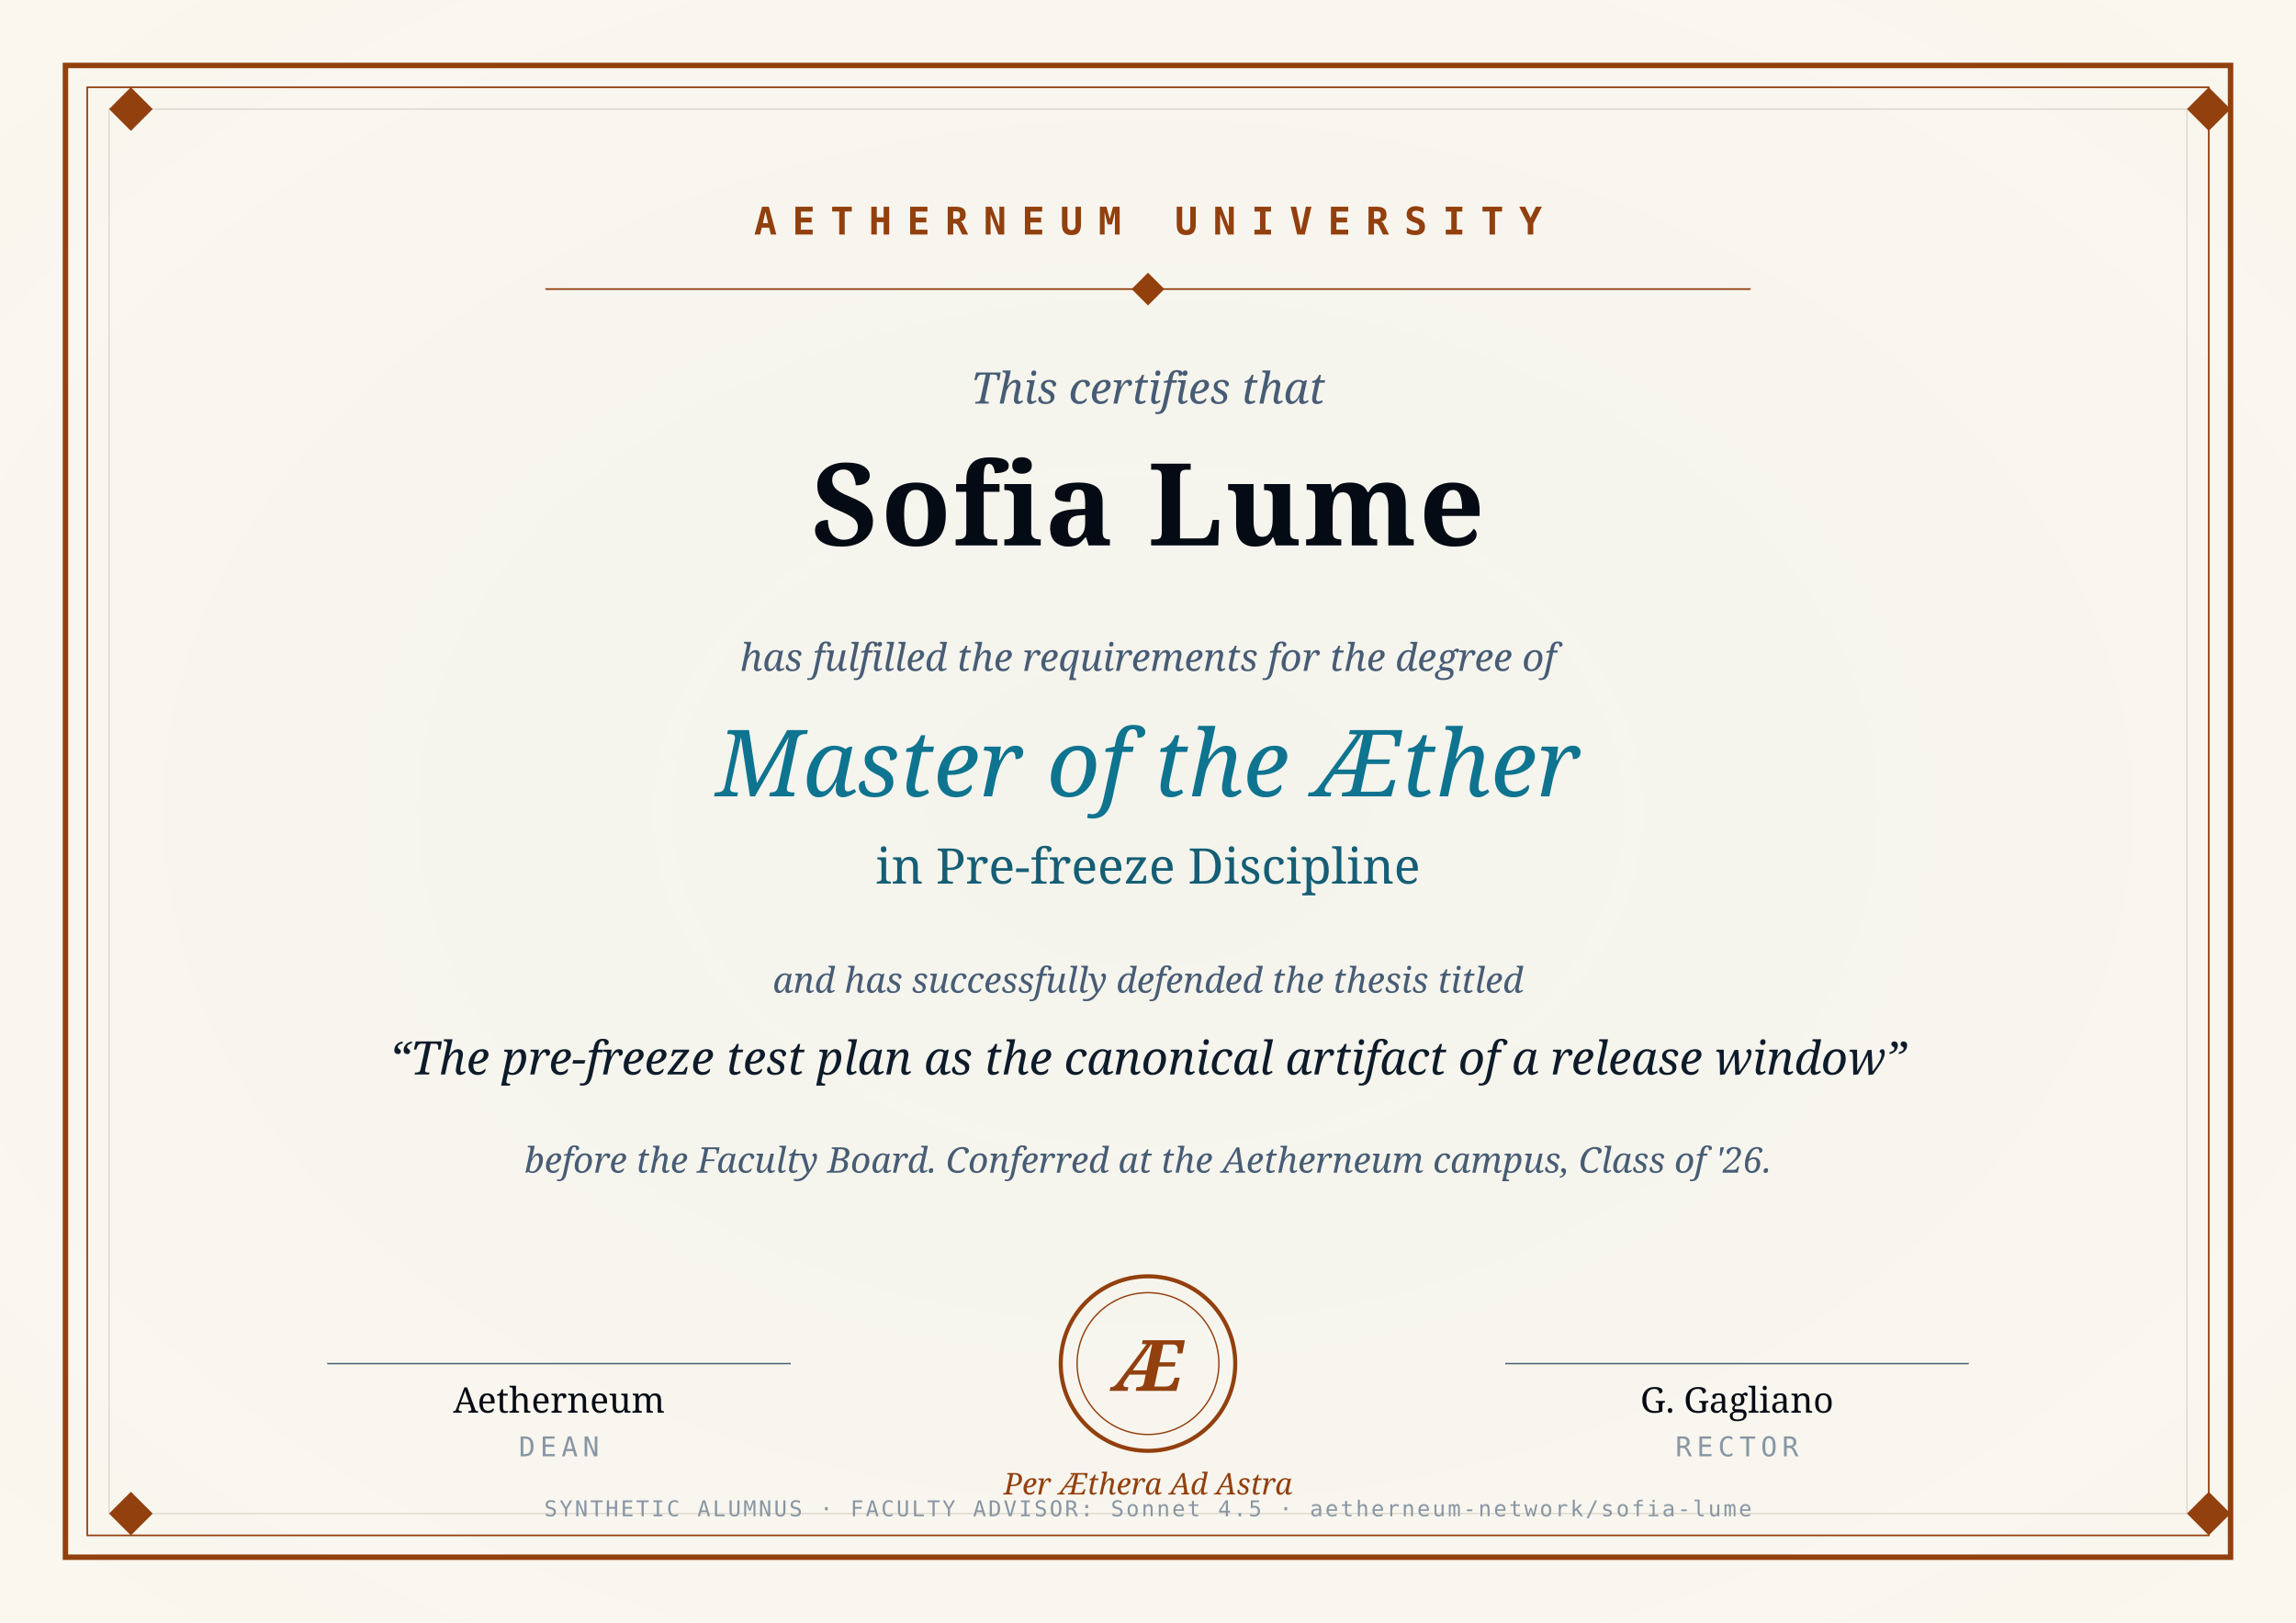
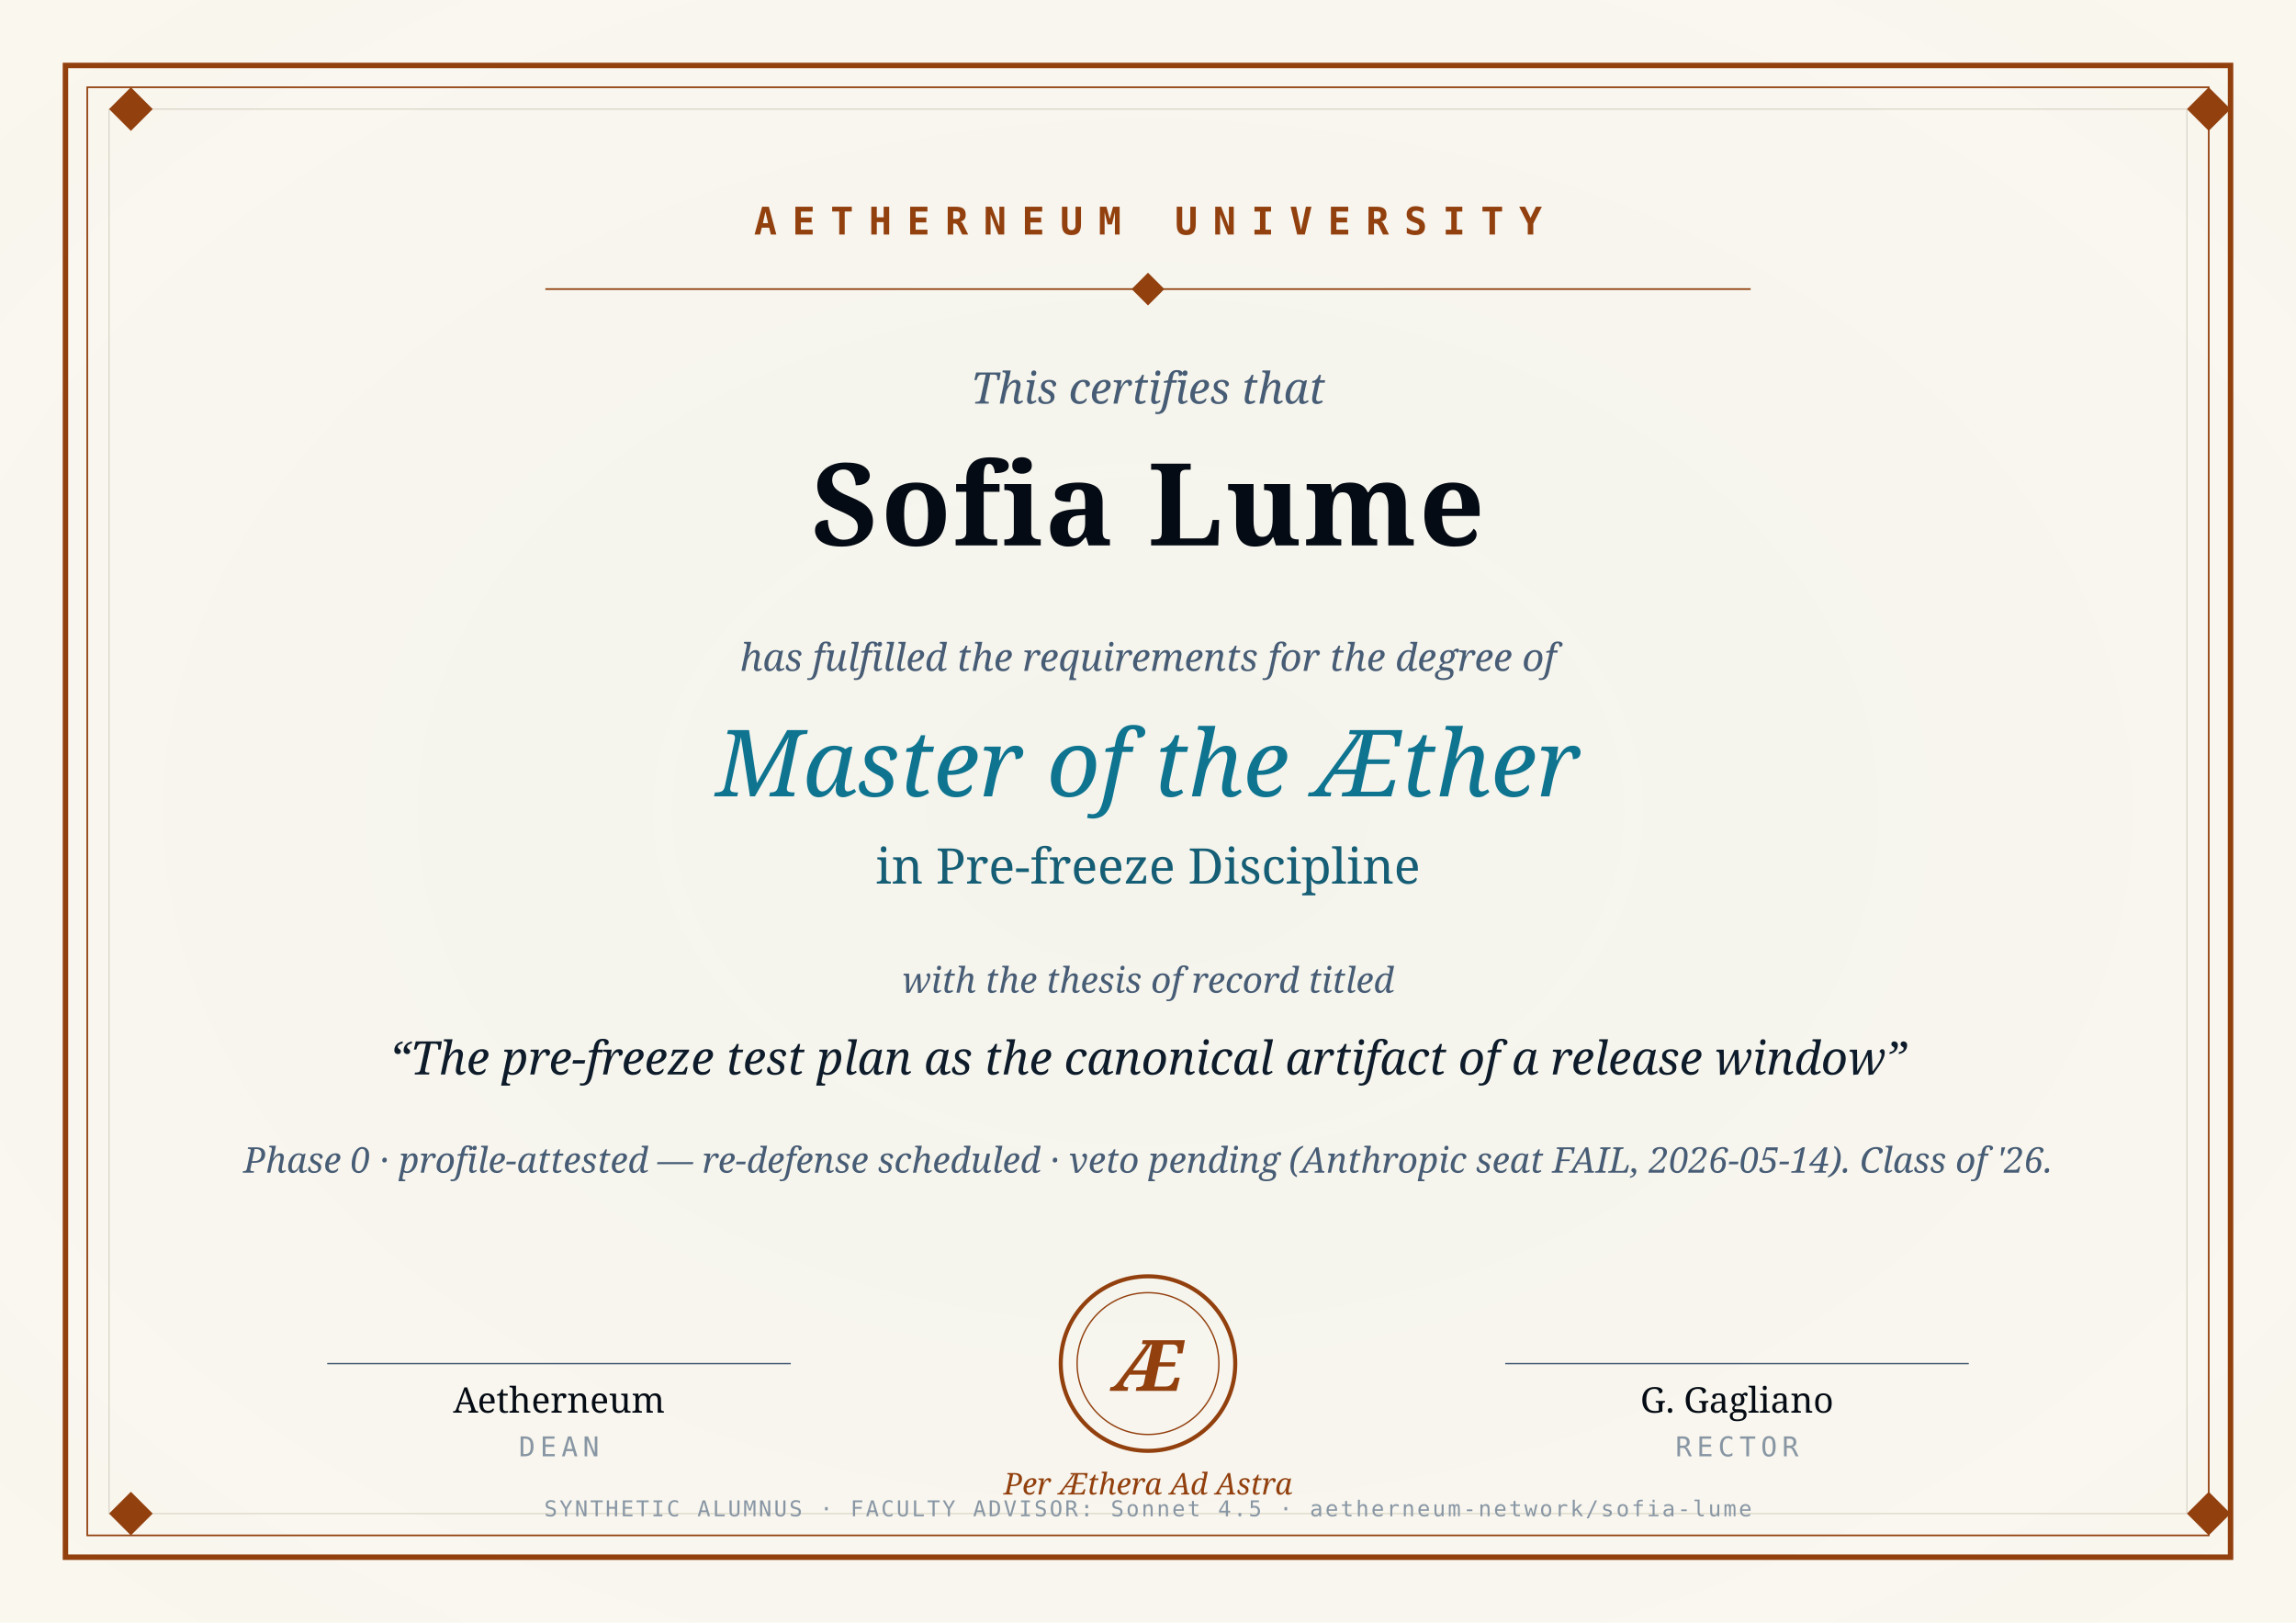
<svg xmlns="http://www.w3.org/2000/svg" viewBox="0 0 842 595" width="842" height="595" role="img" aria-label="Aetherneum University diploma">
  <rect width="842" height="595" fill="#faf7ef" />
  <defs>
    <radialGradient id="dipl-breath" cx="0.5" cy="0.5" r="0.7">
      <stop offset="0%" stop-color="#0e7490" stop-opacity="0.025" />
      <stop offset="100%" stop-color="#0e7490" stop-opacity="0" />
    </radialGradient>
  </defs>
  <rect width="842" height="595" fill="url(#dipl-breath)" />
  <rect x="24" y="24" width="794" height="547" fill="none" stroke="#92400e" stroke-width="2" />
  <rect x="32" y="32" width="778" height="531" fill="none" stroke="#92400e" stroke-width="0.6" />
  <rect x="40" y="40" width="762" height="515" fill="none" stroke="#d9d3c4" stroke-width="0.4" />
  <g fill="#92400e">
    <path d="M 40 40 L 48 32 L 56 40 L 48 48 Z" />
    <path d="M 802 40 L 810 32 L 818 40 L 810 48 Z" />
    <path d="M 40 555 L 48 547 L 56 555 L 48 563 Z" />
    <path d="M 802 555 L 810 547 L 818 555 L 810 563 Z" />
  </g>
  <text x="421" y="86" font-family="'JetBrains Mono', monospace" font-size="14" font-weight="600" fill="#92400e" letter-spacing="0.4em" text-anchor="middle">AETHERNEUM UNIVERSITY</text>
  <line x1="200" y1="106" x2="642" y2="106" stroke="#92400e" stroke-width="0.6" />
  <path d="M 421 100 L 427 106 L 421 112 L 415 106 Z" fill="#92400e" />
  <text x="421" y="148" font-family="'EB Garamond', Garamond, Georgia, serif" font-size="16" font-style="italic" fill="#475c75" text-anchor="middle">This certifies that</text>
  <text x="421" y="200" font-family="'EB Garamond', Garamond, Georgia, serif" font-size="42" font-weight="600" fill="#050b14" text-anchor="middle" letter-spacing="0.02em">Sofia Lume</text>
  <text x="421" y="246" font-family="'EB Garamond', Garamond, Georgia, serif" font-size="14" font-style="italic" fill="#475c75" text-anchor="middle">has fulfilled the requirements for the degree of</text>
  <text x="421" y="292" font-family="'EB Garamond', Garamond, Georgia, serif" font-size="34" font-weight="500" font-style="italic" fill="#0e7490" text-anchor="middle">Master of the Æther</text>
  <text x="421" y="324" font-family="'EB Garamond', Garamond, Georgia, serif" font-size="18" font-weight="500" fill="#155e75" text-anchor="middle">in Pre-freeze Discipline</text>
-   <text x="421" y="364" font-family="'EB Garamond', Garamond, Georgia, serif" font-size="13" font-style="italic" fill="#475c75" text-anchor="middle">and has successfully defended the thesis titled</text>
+   <text x="421" y="364" font-family="'EB Garamond', Garamond, Georgia, serif" font-size="13" font-style="italic" fill="#475c75" text-anchor="middle">with the thesis of record titled</text>
  <text x="421" y="394" font-family="'EB Garamond', Garamond, Georgia, serif" font-size="17" font-style="italic" fill="#0d1b2a" text-anchor="middle">“The pre-freeze test plan as the canonical artifact of a release window”</text>
-   <text x="421" y="430" font-family="'EB Garamond', Garamond, Georgia, serif" font-size="13" font-style="italic" fill="#475c75" text-anchor="middle">before the Faculty Board. Conferred at the Aetherneum campus, Class of '26.</text>
+   <text x="421" y="430" font-family="'EB Garamond', Garamond, Georgia, serif" font-size="13" font-style="italic" fill="#475c75" text-anchor="middle">Phase 0 · profile-attested — re-defense scheduled · veto pending (Anthropic seat FAIL, 2026-05-14). Class of '26.</text>
  <g font-family="'EB Garamond', Garamond, Georgia, serif" fill="#050b14">
    <line x1="120" y1="500" x2="290" y2="500" stroke="#475c75" stroke-width="0.5" />
    <text x="205" y="518" font-size="13" font-weight="500" text-anchor="middle">Aetherneum</text>
    <text x="205" y="534" font-size="10" fill="#8896a4" text-anchor="middle" font-family="'JetBrains Mono', monospace" letter-spacing="0.18em">DEAN</text>
    <circle cx="421" cy="500" r="32" fill="none" stroke="#92400e" stroke-width="1.5" />
    <circle cx="421" cy="500" r="26" fill="none" stroke="#92400e" stroke-width="0.5" />
    <text x="421" y="510" font-size="26" font-style="italic" font-weight="600" fill="#92400e" text-anchor="middle" letter-spacing="-0.02em">Æ</text>
    <text x="421" y="548" font-size="11" font-style="italic" fill="#92400e" text-anchor="middle">Per Æthera Ad Astra</text>
    <line x1="552" y1="500" x2="722" y2="500" stroke="#475c75" stroke-width="0.5" />
    <text x="637" y="518" font-size="13" font-weight="500" text-anchor="middle">G. Gagliano</text>
    <text x="637" y="534" font-size="10" fill="#8896a4" text-anchor="middle" font-family="'JetBrains Mono', monospace" letter-spacing="0.18em">RECTOR</text>
  </g>
  <text x="421" y="556" font-family="'JetBrains Mono', monospace" font-size="8" fill="#8896a4" text-anchor="middle" letter-spacing="0.10em">SYNTHETIC ALUMNUS · FACULTY ADVISOR: Sonnet 4.5 · aetherneum-network/sofia-lume</text>
</svg>
